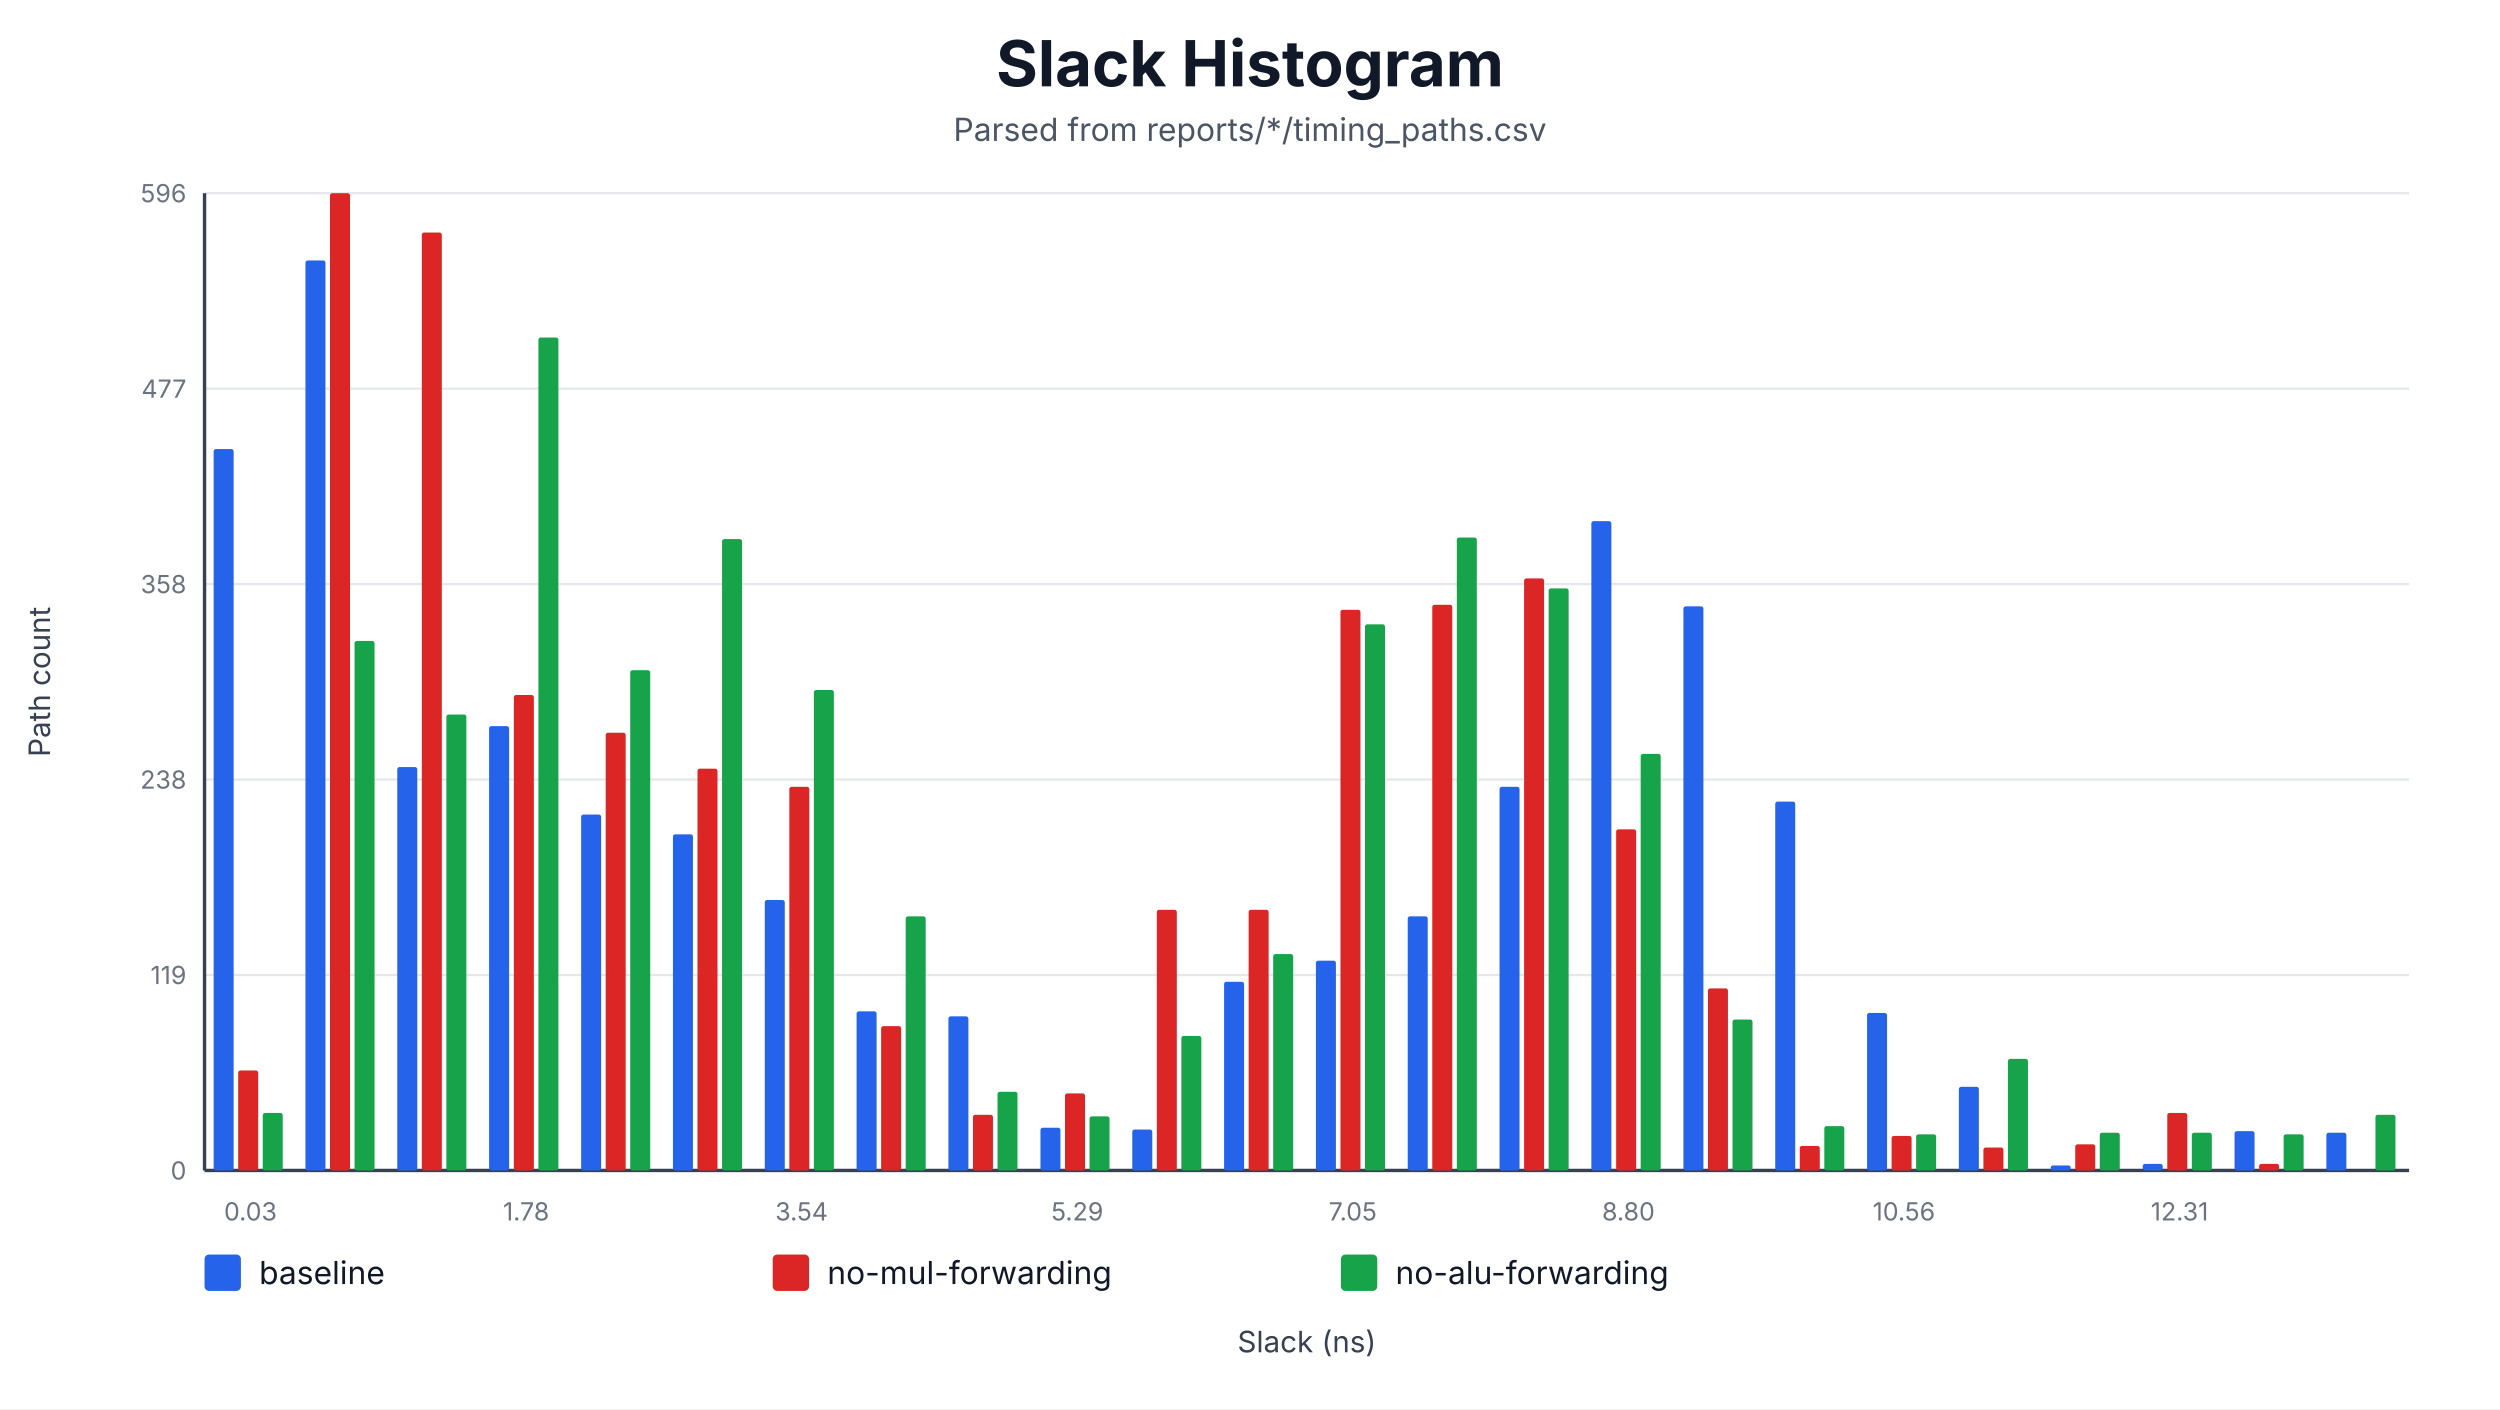
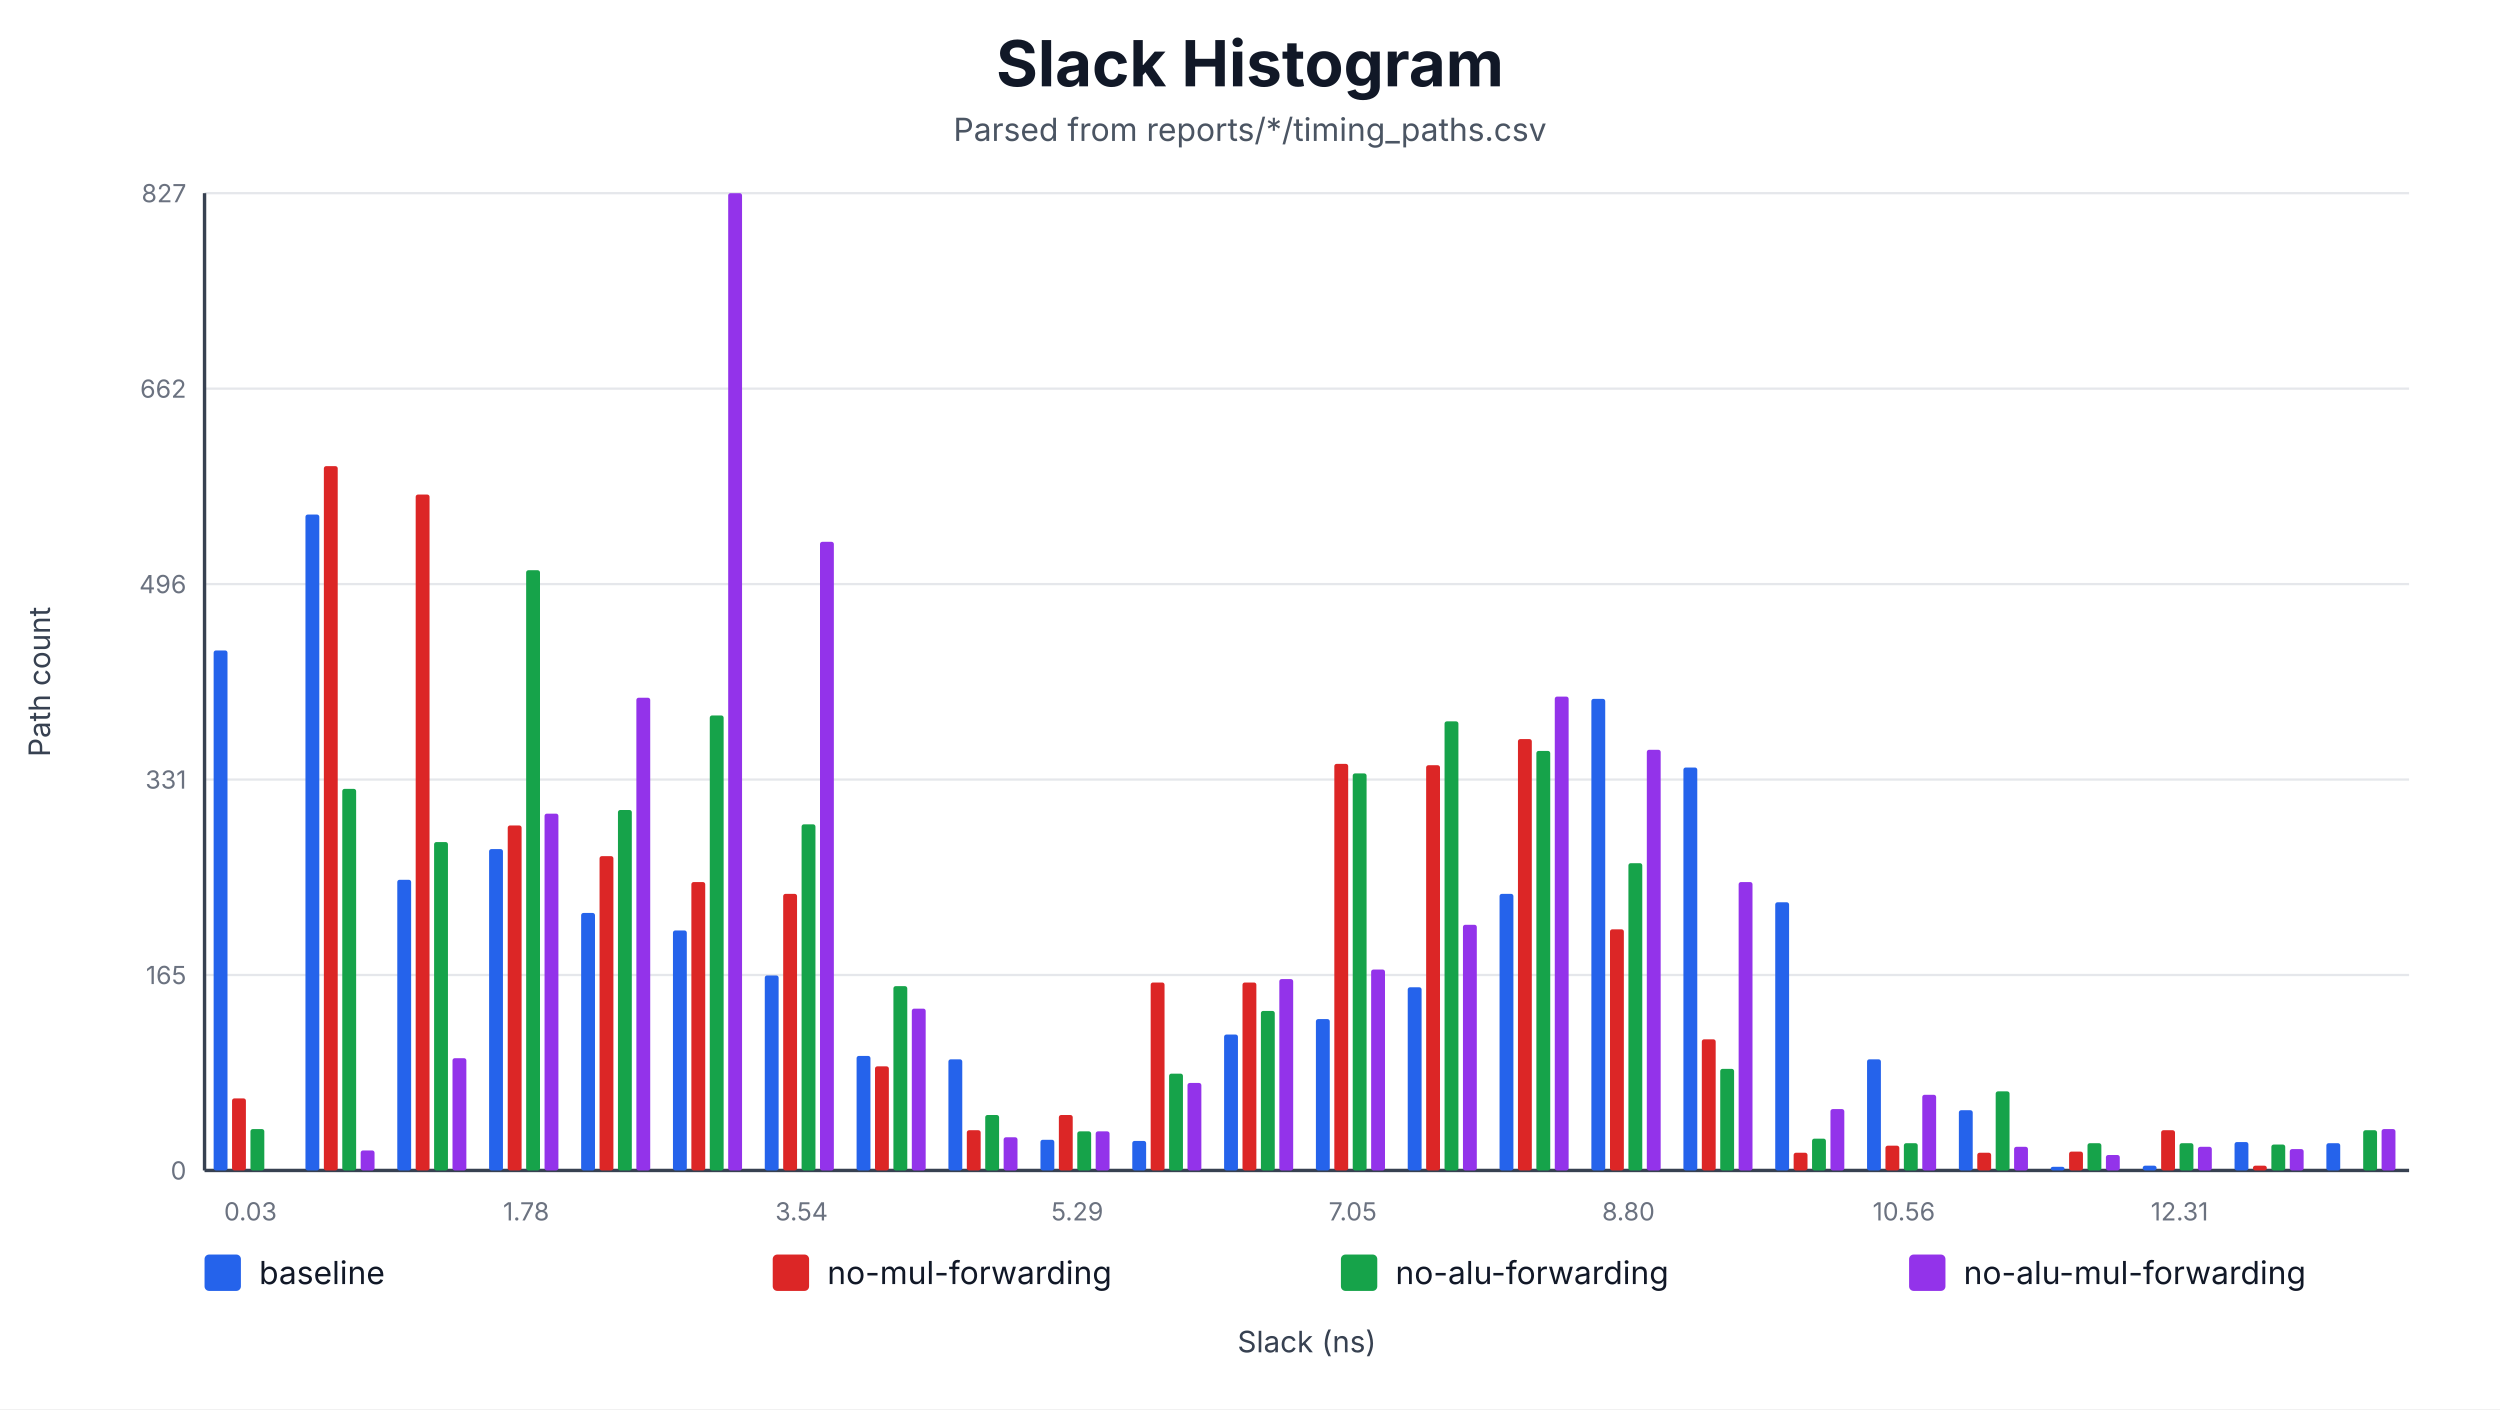
<svg xmlns="http://www.w3.org/2000/svg" width="1100" height="620" viewBox="0 0 1100 620">
  <rect width="100%" height="100%" fill="#ffffff" />
  <style>text{font-family:Inter,Arial,sans-serif;fill:#111827}.title{font-size:28px;font-weight:700}.subtitle{font-size:14px;fill:#4b5563}.axis{font-size:13px;fill:#374151}.tick{font-size:11px;fill:#6b7280}.grid{stroke:#e5e7eb}.axisline{stroke:#374151;stroke-width:1.5}.legend{font-size:14px}</style>
  <text class="title" x="550.0" y="38" text-anchor="middle">Slack Histogram</text>
  <text class="subtitle" x="550.0" y="62" text-anchor="middle">Parsed from reports/*/timing_paths.csv</text>
  <line class="grid" x1="90" y1="515.0" x2="1060" y2="515.0" />
  <text class="tick" x="82" y="519.0" text-anchor="end">0</text>
  <line class="grid" x1="90" y1="429.0" x2="1060" y2="429.0" />
-   <text class="tick" x="82" y="433.0" text-anchor="end">119</text>
+   <text class="tick" x="82" y="433.0" text-anchor="end">165</text>
  <line class="grid" x1="90" y1="343.0" x2="1060" y2="343.0" />
-   <text class="tick" x="82" y="347.0" text-anchor="end">238</text>
+   <text class="tick" x="82" y="347.0" text-anchor="end">331</text>
  <line class="grid" x1="90" y1="257.0" x2="1060" y2="257.0" />
-   <text class="tick" x="82" y="261.0" text-anchor="end">358</text>
+   <text class="tick" x="82" y="261.0" text-anchor="end">496</text>
  <line class="grid" x1="90" y1="171.0" x2="1060" y2="171.0" />
-   <text class="tick" x="82" y="175.0" text-anchor="end">477</text>
+   <text class="tick" x="82" y="175.0" text-anchor="end">662</text>
  <line class="grid" x1="90" y1="85.0" x2="1060" y2="85.0" />
-   <text class="tick" x="82" y="89.0" text-anchor="end">596</text>
+   <text class="tick" x="82" y="89.0" text-anchor="end">827</text>
  <line class="axisline" x1="90" y1="85" x2="90" y2="515" />
  <line class="axisline" x1="90" y1="515" x2="1060" y2="515" />
  <text class="axis" x="22" y="300.0" transform="rotate(-90 22 300.0)" text-anchor="middle">Path count</text>
  <text class="axis" x="575.0" y="595" text-anchor="middle">Slack (ns)</text>
  <text class="tick" x="110.2" y="537" text-anchor="middle">0.03</text>
-   <rect x="94.0" y="197.6" width="8.8" height="317.4" fill="#2563eb" rx="1" />
-   <rect x="104.8" y="471.0" width="8.8" height="44.0" fill="#dc2626" rx="1" />
-   <rect x="115.6" y="489.7" width="8.8" height="25.3" fill="#16a34a" rx="1" />
-   <rect x="134.4" y="114.6" width="8.8" height="400.4" fill="#2563eb" rx="1" />
-   <rect x="145.2" y="85.0" width="8.8" height="430.0" fill="#dc2626" rx="1" />
-   <rect x="156.0" y="282.0" width="8.8" height="233.0" fill="#16a34a" rx="1" />
-   <rect x="174.8" y="337.5" width="8.8" height="177.5" fill="#2563eb" rx="1" />
-   <rect x="185.6" y="102.3" width="8.8" height="412.7" fill="#dc2626" rx="1" />
-   <rect x="196.4" y="314.4" width="8.8" height="200.6" fill="#16a34a" rx="1" />
+   <rect x="94.0" y="286.2" width="6.1" height="228.8" fill="#2563eb" rx="1" />
+   <rect x="102.1" y="483.3" width="6.1" height="31.7" fill="#dc2626" rx="1" />
+   <rect x="110.2" y="496.8" width="6.1" height="18.2" fill="#16a34a" rx="1" />
+   <rect x="118.3" y="515.0" width="6.1" height="0.0" fill="#9333ea" rx="1" />
+   <rect x="134.4" y="226.4" width="6.1" height="288.6" fill="#2563eb" rx="1" />
+   <rect x="142.5" y="205.1" width="6.1" height="309.9" fill="#dc2626" rx="1" />
+   <rect x="150.6" y="347.1" width="6.1" height="167.9" fill="#16a34a" rx="1" />
+   <rect x="158.7" y="506.2" width="6.1" height="8.8" fill="#9333ea" rx="1" />
+   <rect x="174.8" y="387.1" width="6.1" height="127.9" fill="#2563eb" rx="1" />
+   <rect x="182.9" y="217.6" width="6.1" height="297.4" fill="#dc2626" rx="1" />
+   <rect x="191.0" y="370.5" width="6.1" height="144.5" fill="#16a34a" rx="1" />
+   <rect x="199.1" y="465.6" width="6.1" height="49.4" fill="#9333ea" rx="1" />
  <text class="tick" x="231.5" y="537" text-anchor="middle">1.78</text>
-   <rect x="215.2" y="319.5" width="8.8" height="195.5" fill="#2563eb" rx="1" />
-   <rect x="226.1" y="305.8" width="8.8" height="209.2" fill="#dc2626" rx="1" />
-   <rect x="236.9" y="148.5" width="8.8" height="366.5" fill="#16a34a" rx="1" />
-   <rect x="255.7" y="358.4" width="8.8" height="156.6" fill="#2563eb" rx="1" />
-   <rect x="266.5" y="322.4" width="8.8" height="192.6" fill="#dc2626" rx="1" />
-   <rect x="277.3" y="294.9" width="8.8" height="220.1" fill="#16a34a" rx="1" />
-   <rect x="296.1" y="367.1" width="8.8" height="147.9" fill="#2563eb" rx="1" />
-   <rect x="306.9" y="338.2" width="8.8" height="176.8" fill="#dc2626" rx="1" />
-   <rect x="317.7" y="237.2" width="8.8" height="277.8" fill="#16a34a" rx="1" />
+   <rect x="215.2" y="373.6" width="6.1" height="141.4" fill="#2563eb" rx="1" />
+   <rect x="223.4" y="363.2" width="6.1" height="151.8" fill="#dc2626" rx="1" />
+   <rect x="231.5" y="250.9" width="6.1" height="264.1" fill="#16a34a" rx="1" />
+   <rect x="239.6" y="358.0" width="6.1" height="157.0" fill="#9333ea" rx="1" />
+   <rect x="255.7" y="401.7" width="6.1" height="113.3" fill="#2563eb" rx="1" />
+   <rect x="263.8" y="376.7" width="6.1" height="138.3" fill="#dc2626" rx="1" />
+   <rect x="271.9" y="356.4" width="6.1" height="158.6" fill="#16a34a" rx="1" />
+   <rect x="280.0" y="307.0" width="6.1" height="208.0" fill="#9333ea" rx="1" />
+   <rect x="296.1" y="409.4" width="6.1" height="105.6" fill="#2563eb" rx="1" />
+   <rect x="304.2" y="388.1" width="6.1" height="126.9" fill="#dc2626" rx="1" />
+   <rect x="312.3" y="314.8" width="6.1" height="200.2" fill="#16a34a" rx="1" />
+   <rect x="320.4" y="85.0" width="6.1" height="430.0" fill="#9333ea" rx="1" />
  <text class="tick" x="352.7" y="537" text-anchor="middle">3.54</text>
-   <rect x="336.5" y="396.0" width="8.8" height="119.0" fill="#2563eb" rx="1" />
-   <rect x="347.3" y="346.2" width="8.8" height="168.8" fill="#dc2626" rx="1" />
-   <rect x="358.1" y="303.6" width="8.8" height="211.4" fill="#16a34a" rx="1" />
-   <rect x="376.9" y="445.0" width="8.8" height="70.0" fill="#2563eb" rx="1" />
-   <rect x="387.7" y="451.5" width="8.8" height="63.5" fill="#dc2626" rx="1" />
-   <rect x="398.5" y="403.2" width="8.8" height="111.8" fill="#16a34a" rx="1" />
-   <rect x="417.3" y="447.2" width="8.8" height="67.8" fill="#2563eb" rx="1" />
-   <rect x="428.1" y="490.5" width="8.8" height="24.5" fill="#dc2626" rx="1" />
-   <rect x="438.9" y="480.4" width="8.8" height="34.6" fill="#16a34a" rx="1" />
+   <rect x="336.5" y="429.2" width="6.1" height="85.8" fill="#2563eb" rx="1" />
+   <rect x="344.6" y="393.3" width="6.1" height="121.7" fill="#dc2626" rx="1" />
+   <rect x="352.7" y="362.7" width="6.1" height="152.3" fill="#16a34a" rx="1" />
+   <rect x="360.8" y="238.4" width="6.1" height="276.6" fill="#9333ea" rx="1" />
+   <rect x="376.9" y="464.6" width="6.1" height="50.4" fill="#2563eb" rx="1" />
+   <rect x="385.0" y="469.2" width="6.1" height="45.8" fill="#dc2626" rx="1" />
+   <rect x="393.1" y="433.9" width="6.1" height="81.1" fill="#16a34a" rx="1" />
+   <rect x="401.2" y="443.8" width="6.1" height="71.2" fill="#9333ea" rx="1" />
+   <rect x="417.3" y="466.1" width="6.1" height="48.9" fill="#2563eb" rx="1" />
+   <rect x="425.4" y="497.3" width="6.1" height="17.7" fill="#dc2626" rx="1" />
+   <rect x="433.5" y="490.6" width="6.1" height="24.4" fill="#16a34a" rx="1" />
+   <rect x="441.6" y="500.4" width="6.1" height="14.6" fill="#9333ea" rx="1" />
  <text class="tick" x="474.0" y="537" text-anchor="middle">5.29</text>
-   <rect x="457.8" y="496.2" width="8.8" height="18.8" fill="#2563eb" rx="1" />
-   <rect x="468.6" y="481.1" width="8.8" height="33.9" fill="#dc2626" rx="1" />
-   <rect x="479.4" y="491.2" width="8.8" height="23.8" fill="#16a34a" rx="1" />
-   <rect x="498.2" y="497.0" width="8.8" height="18.0" fill="#2563eb" rx="1" />
-   <rect x="509.0" y="400.3" width="8.8" height="114.7" fill="#dc2626" rx="1" />
-   <rect x="519.8" y="455.8" width="8.8" height="59.2" fill="#16a34a" rx="1" />
-   <rect x="538.6" y="432.0" width="8.8" height="83.0" fill="#2563eb" rx="1" />
-   <rect x="549.4" y="400.3" width="8.8" height="114.7" fill="#dc2626" rx="1" />
-   <rect x="560.2" y="419.8" width="8.8" height="95.2" fill="#16a34a" rx="1" />
+   <rect x="457.8" y="501.5" width="6.1" height="13.5" fill="#2563eb" rx="1" />
+   <rect x="465.9" y="490.6" width="6.1" height="24.4" fill="#dc2626" rx="1" />
+   <rect x="474.0" y="497.8" width="6.1" height="17.2" fill="#16a34a" rx="1" />
+   <rect x="482.1" y="497.8" width="6.1" height="17.2" fill="#9333ea" rx="1" />
+   <rect x="498.2" y="502.0" width="6.1" height="13.0" fill="#2563eb" rx="1" />
+   <rect x="506.3" y="432.3" width="6.1" height="82.7" fill="#dc2626" rx="1" />
+   <rect x="514.4" y="472.4" width="6.1" height="42.6" fill="#16a34a" rx="1" />
+   <rect x="522.5" y="476.5" width="6.1" height="38.5" fill="#9333ea" rx="1" />
+   <rect x="538.6" y="455.2" width="6.1" height="59.8" fill="#2563eb" rx="1" />
+   <rect x="546.7" y="432.3" width="6.1" height="82.7" fill="#dc2626" rx="1" />
+   <rect x="554.8" y="444.8" width="6.1" height="70.2" fill="#16a34a" rx="1" />
+   <rect x="562.9" y="430.8" width="6.1" height="84.2" fill="#9333ea" rx="1" />
  <text class="tick" x="595.2" y="537" text-anchor="middle">7.05</text>
-   <rect x="579.0" y="422.7" width="8.8" height="92.3" fill="#2563eb" rx="1" />
-   <rect x="589.8" y="268.3" width="8.8" height="246.7" fill="#dc2626" rx="1" />
-   <rect x="600.6" y="274.7" width="8.8" height="240.3" fill="#16a34a" rx="1" />
-   <rect x="619.4" y="403.2" width="8.8" height="111.8" fill="#2563eb" rx="1" />
-   <rect x="630.2" y="266.1" width="8.8" height="248.9" fill="#dc2626" rx="1" />
-   <rect x="641.0" y="236.5" width="8.8" height="278.5" fill="#16a34a" rx="1" />
-   <rect x="659.8" y="346.2" width="8.8" height="168.8" fill="#2563eb" rx="1" />
-   <rect x="670.6" y="254.5" width="8.8" height="260.5" fill="#dc2626" rx="1" />
-   <rect x="681.4" y="258.9" width="8.8" height="256.1" fill="#16a34a" rx="1" />
+   <rect x="579.0" y="448.4" width="6.1" height="66.6" fill="#2563eb" rx="1" />
+   <rect x="587.1" y="336.1" width="6.1" height="178.9" fill="#dc2626" rx="1" />
+   <rect x="595.2" y="340.3" width="6.1" height="174.7" fill="#16a34a" rx="1" />
+   <rect x="603.3" y="426.6" width="6.1" height="88.4" fill="#9333ea" rx="1" />
+   <rect x="619.4" y="434.4" width="6.1" height="80.6" fill="#2563eb" rx="1" />
+   <rect x="627.5" y="336.7" width="6.1" height="178.3" fill="#dc2626" rx="1" />
+   <rect x="635.6" y="317.4" width="6.1" height="197.6" fill="#16a34a" rx="1" />
+   <rect x="643.7" y="406.9" width="6.1" height="108.1" fill="#9333ea" rx="1" />
+   <rect x="659.8" y="393.3" width="6.1" height="121.7" fill="#2563eb" rx="1" />
+   <rect x="667.9" y="325.2" width="6.1" height="189.8" fill="#dc2626" rx="1" />
+   <rect x="676.0" y="330.4" width="6.1" height="184.6" fill="#16a34a" rx="1" />
+   <rect x="684.1" y="306.5" width="6.1" height="208.5" fill="#9333ea" rx="1" />
  <text class="tick" x="716.5" y="537" text-anchor="middle">8.80</text>
-   <rect x="700.2" y="229.3" width="8.8" height="285.7" fill="#2563eb" rx="1" />
-   <rect x="711.1" y="364.9" width="8.8" height="150.1" fill="#dc2626" rx="1" />
-   <rect x="721.9" y="331.7" width="8.8" height="183.3" fill="#16a34a" rx="1" />
-   <rect x="740.7" y="266.8" width="8.8" height="248.2" fill="#2563eb" rx="1" />
-   <rect x="751.5" y="434.9" width="8.8" height="80.1" fill="#dc2626" rx="1" />
-   <rect x="762.3" y="448.6" width="8.8" height="66.4" fill="#16a34a" rx="1" />
-   <rect x="781.1" y="352.7" width="8.8" height="162.3" fill="#2563eb" rx="1" />
-   <rect x="791.9" y="504.2" width="8.8" height="10.8" fill="#dc2626" rx="1" />
-   <rect x="802.7" y="495.5" width="8.8" height="19.5" fill="#16a34a" rx="1" />
+   <rect x="700.2" y="307.5" width="6.1" height="207.5" fill="#2563eb" rx="1" />
+   <rect x="708.4" y="408.9" width="6.1" height="106.1" fill="#dc2626" rx="1" />
+   <rect x="716.5" y="379.8" width="6.1" height="135.2" fill="#16a34a" rx="1" />
+   <rect x="724.6" y="329.9" width="6.1" height="185.1" fill="#9333ea" rx="1" />
+   <rect x="740.7" y="337.7" width="6.1" height="177.3" fill="#2563eb" rx="1" />
+   <rect x="748.8" y="457.3" width="6.1" height="57.7" fill="#dc2626" rx="1" />
+   <rect x="756.9" y="470.3" width="6.1" height="44.7" fill="#16a34a" rx="1" />
+   <rect x="765.0" y="388.1" width="6.1" height="126.9" fill="#9333ea" rx="1" />
+   <rect x="781.1" y="397.0" width="6.1" height="118.0" fill="#2563eb" rx="1" />
+   <rect x="789.2" y="507.2" width="6.1" height="7.8" fill="#dc2626" rx="1" />
+   <rect x="797.3" y="501.0" width="6.1" height="14.0" fill="#16a34a" rx="1" />
+   <rect x="805.4" y="488.0" width="6.1" height="27.0" fill="#9333ea" rx="1" />
  <text class="tick" x="837.7" y="537" text-anchor="middle">10.56</text>
-   <rect x="821.5" y="445.7" width="8.8" height="69.3" fill="#2563eb" rx="1" />
-   <rect x="832.3" y="499.8" width="8.8" height="15.2" fill="#dc2626" rx="1" />
-   <rect x="843.1" y="499.1" width="8.8" height="15.9" fill="#16a34a" rx="1" />
-   <rect x="861.9" y="478.2" width="8.8" height="36.8" fill="#2563eb" rx="1" />
-   <rect x="872.7" y="504.9" width="8.8" height="10.1" fill="#dc2626" rx="1" />
-   <rect x="883.5" y="465.9" width="8.8" height="49.1" fill="#16a34a" rx="1" />
-   <rect x="902.3" y="512.8" width="8.8" height="2.2" fill="#2563eb" rx="1" />
-   <rect x="913.1" y="503.5" width="8.8" height="11.5" fill="#dc2626" rx="1" />
-   <rect x="923.9" y="498.4" width="8.8" height="16.6" fill="#16a34a" rx="1" />
+   <rect x="821.5" y="466.1" width="6.1" height="48.9" fill="#2563eb" rx="1" />
+   <rect x="829.6" y="504.1" width="6.1" height="10.9" fill="#dc2626" rx="1" />
+   <rect x="837.7" y="503.0" width="6.1" height="12.0" fill="#16a34a" rx="1" />
+   <rect x="845.8" y="481.7" width="6.1" height="33.3" fill="#9333ea" rx="1" />
+   <rect x="861.9" y="488.5" width="6.1" height="26.5" fill="#2563eb" rx="1" />
+   <rect x="870.0" y="507.2" width="6.1" height="7.8" fill="#dc2626" rx="1" />
+   <rect x="878.1" y="480.2" width="6.1" height="34.8" fill="#16a34a" rx="1" />
+   <rect x="886.2" y="504.6" width="6.1" height="10.4" fill="#9333ea" rx="1" />
+   <rect x="902.3" y="513.4" width="6.1" height="1.6" fill="#2563eb" rx="1" />
+   <rect x="910.4" y="506.7" width="6.1" height="8.3" fill="#dc2626" rx="1" />
+   <rect x="918.5" y="503.0" width="6.1" height="12.0" fill="#16a34a" rx="1" />
+   <rect x="926.6" y="508.2" width="6.1" height="6.8" fill="#9333ea" rx="1" />
  <text class="tick" x="959.0" y="537" text-anchor="middle">12.31</text>
-   <rect x="942.8" y="512.1" width="8.8" height="2.9" fill="#2563eb" rx="1" />
-   <rect x="953.6" y="489.7" width="8.8" height="25.3" fill="#dc2626" rx="1" />
-   <rect x="964.4" y="498.4" width="8.8" height="16.6" fill="#16a34a" rx="1" />
-   <rect x="983.2" y="497.7" width="8.8" height="17.3" fill="#2563eb" rx="1" />
-   <rect x="994.0" y="512.1" width="8.8" height="2.9" fill="#dc2626" rx="1" />
-   <rect x="1004.8" y="499.1" width="8.8" height="15.9" fill="#16a34a" rx="1" />
-   <rect x="1023.6" y="498.4" width="8.8" height="16.6" fill="#2563eb" rx="1" />
-   <rect x="1034.4" y="515.0" width="8.8" height="0.0" fill="#dc2626" rx="1" />
-   <rect x="1045.2" y="490.5" width="8.8" height="24.5" fill="#16a34a" rx="1" />
+   <rect x="942.8" y="512.9" width="6.1" height="2.1" fill="#2563eb" rx="1" />
+   <rect x="950.9" y="497.3" width="6.1" height="17.7" fill="#dc2626" rx="1" />
+   <rect x="959.0" y="503.0" width="6.1" height="12.0" fill="#16a34a" rx="1" />
+   <rect x="967.1" y="504.6" width="6.1" height="10.4" fill="#9333ea" rx="1" />
+   <rect x="983.2" y="502.5" width="6.1" height="12.5" fill="#2563eb" rx="1" />
+   <rect x="991.3" y="512.9" width="6.1" height="2.1" fill="#dc2626" rx="1" />
+   <rect x="999.4" y="503.6" width="6.1" height="11.4" fill="#16a34a" rx="1" />
+   <rect x="1007.5" y="505.6" width="6.1" height="9.4" fill="#9333ea" rx="1" />
+   <rect x="1023.6" y="503.0" width="6.1" height="12.0" fill="#2563eb" rx="1" />
+   <rect x="1031.7" y="515.0" width="6.1" height="0.0" fill="#dc2626" rx="1" />
+   <rect x="1039.8" y="497.3" width="6.1" height="17.7" fill="#16a34a" rx="1" />
+   <rect x="1047.9" y="496.8" width="6.1" height="18.2" fill="#9333ea" rx="1" />
  <rect x="90" y="552" width="16" height="16" fill="#2563eb" rx="2" />
  <text class="legend" x="114" y="565">baseline</text>
  <rect x="340" y="552" width="16" height="16" fill="#dc2626" rx="2" />
  <text class="legend" x="364" y="565">no-mul-forwarding</text>
  <rect x="590" y="552" width="16" height="16" fill="#16a34a" rx="2" />
  <text class="legend" x="614" y="565">no-alu-forwarding</text>
+   <rect x="840" y="552" width="16" height="16" fill="#9333ea" rx="2" />
+   <text class="legend" x="864" y="565">no-alu-mul-forwarding</text>
</svg>
